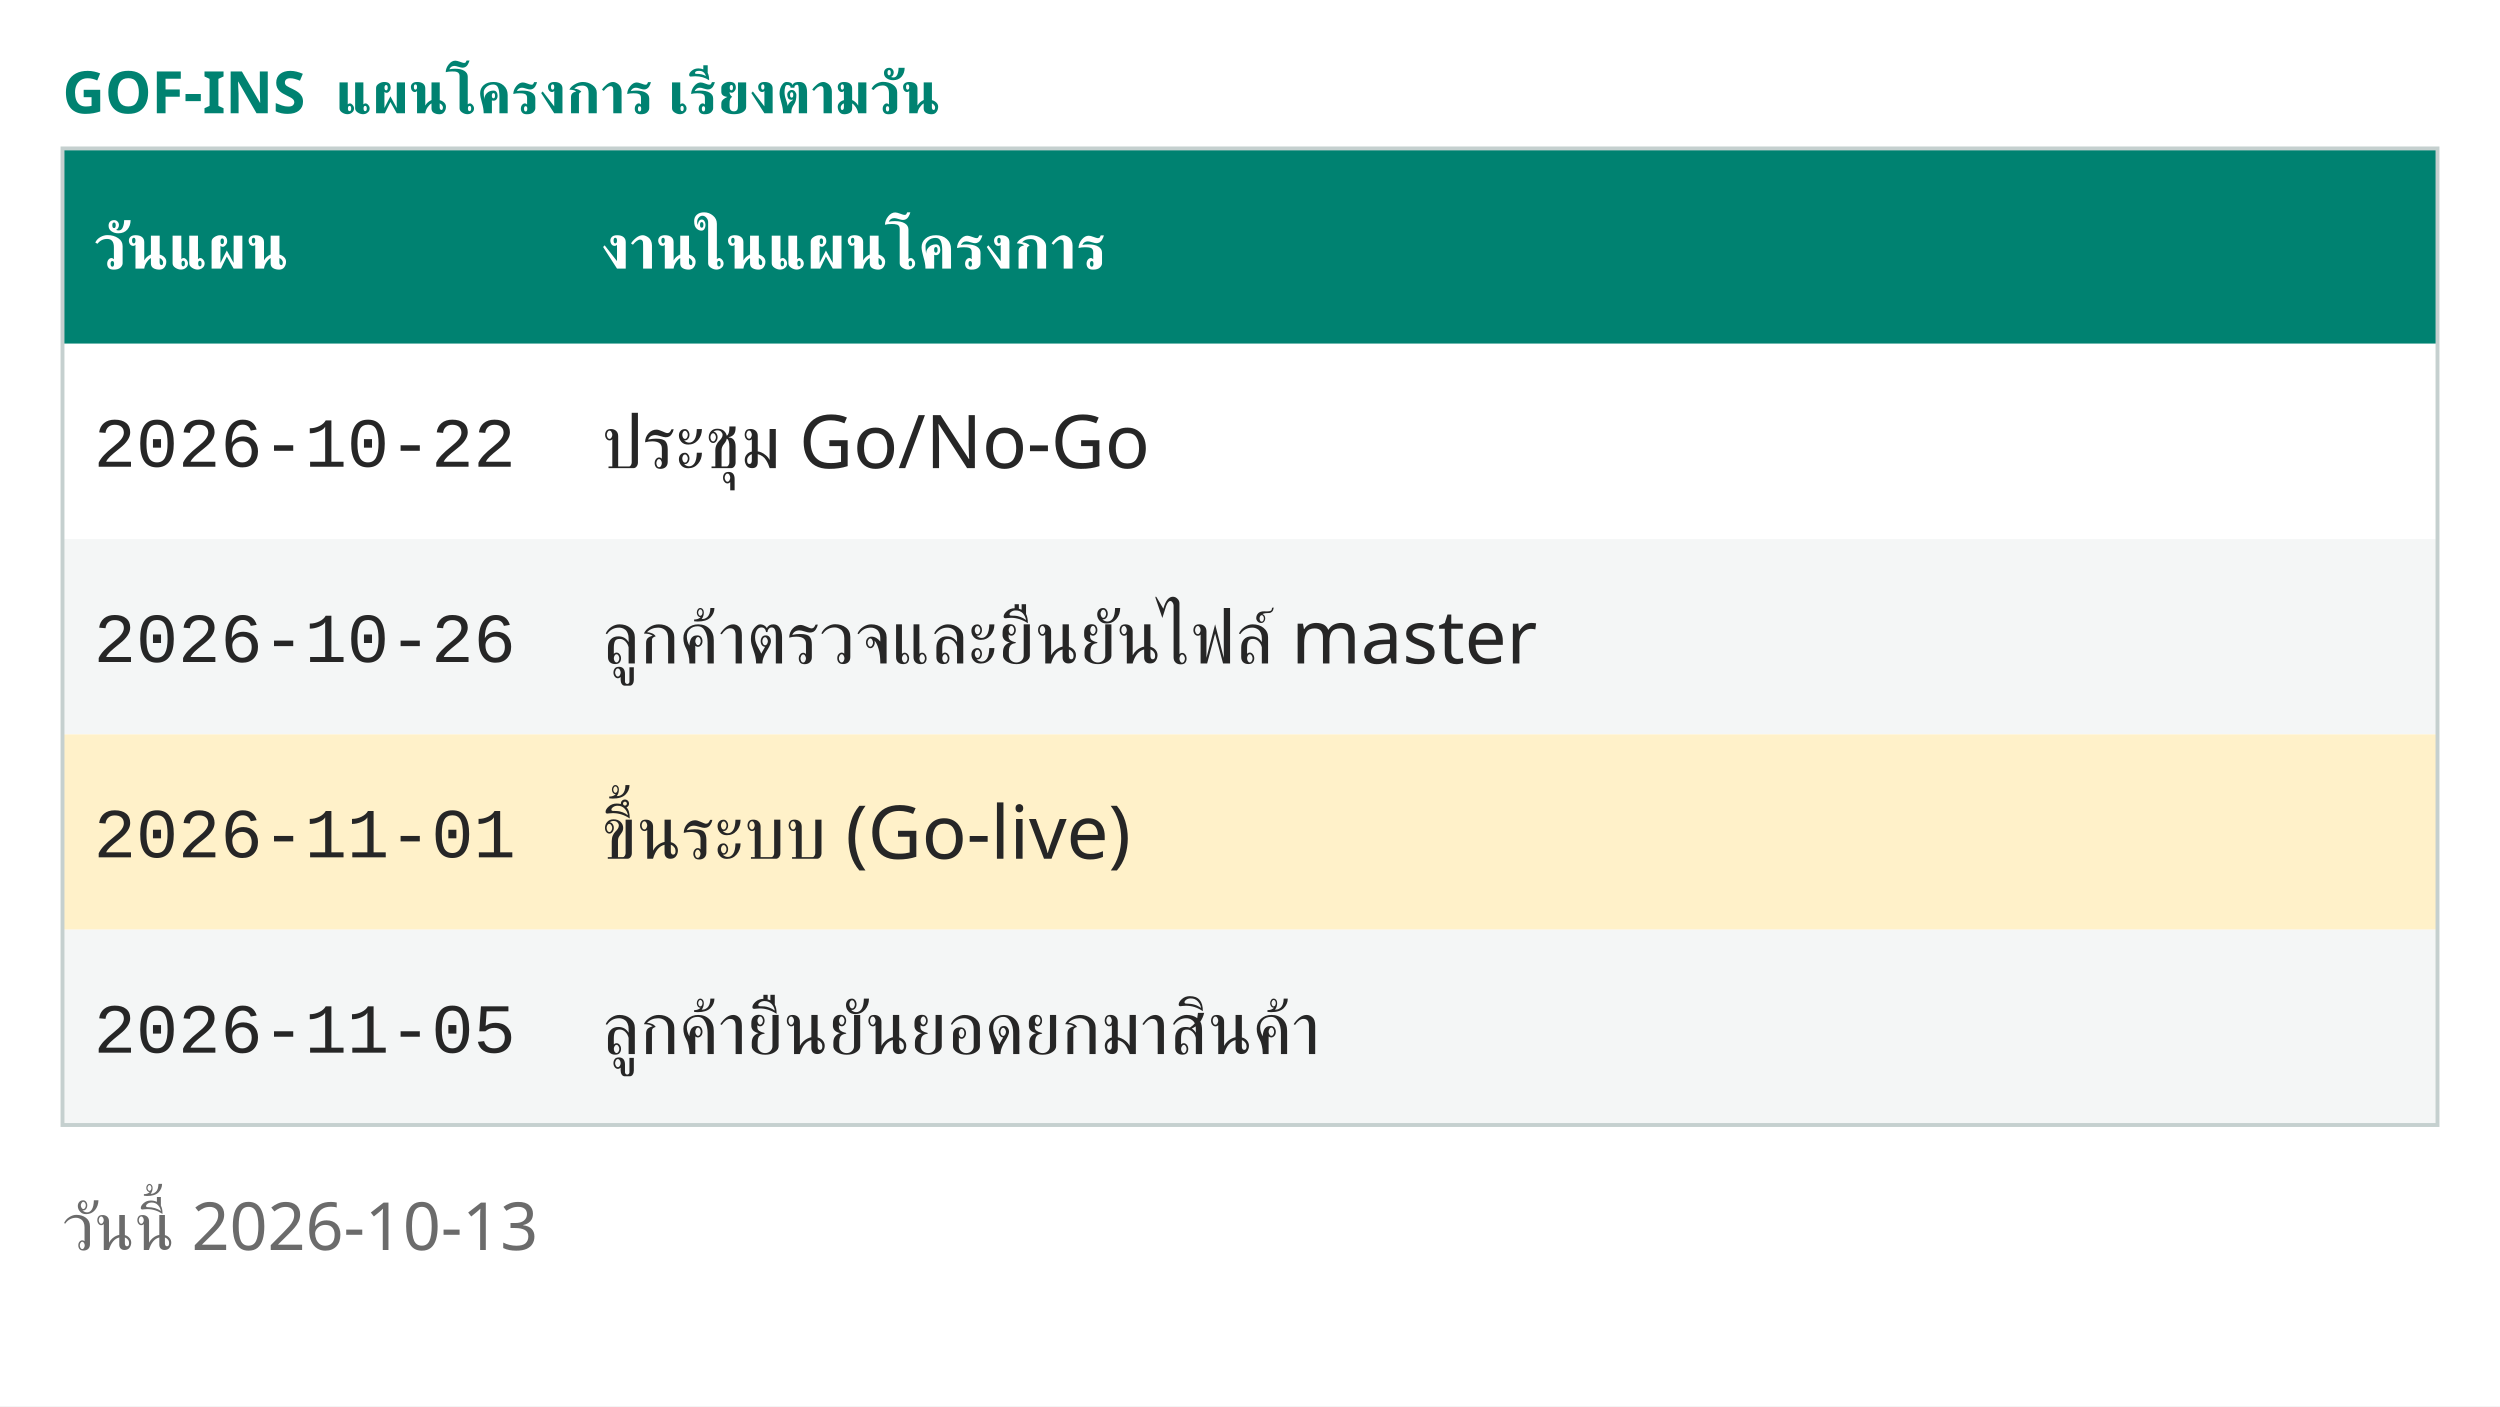
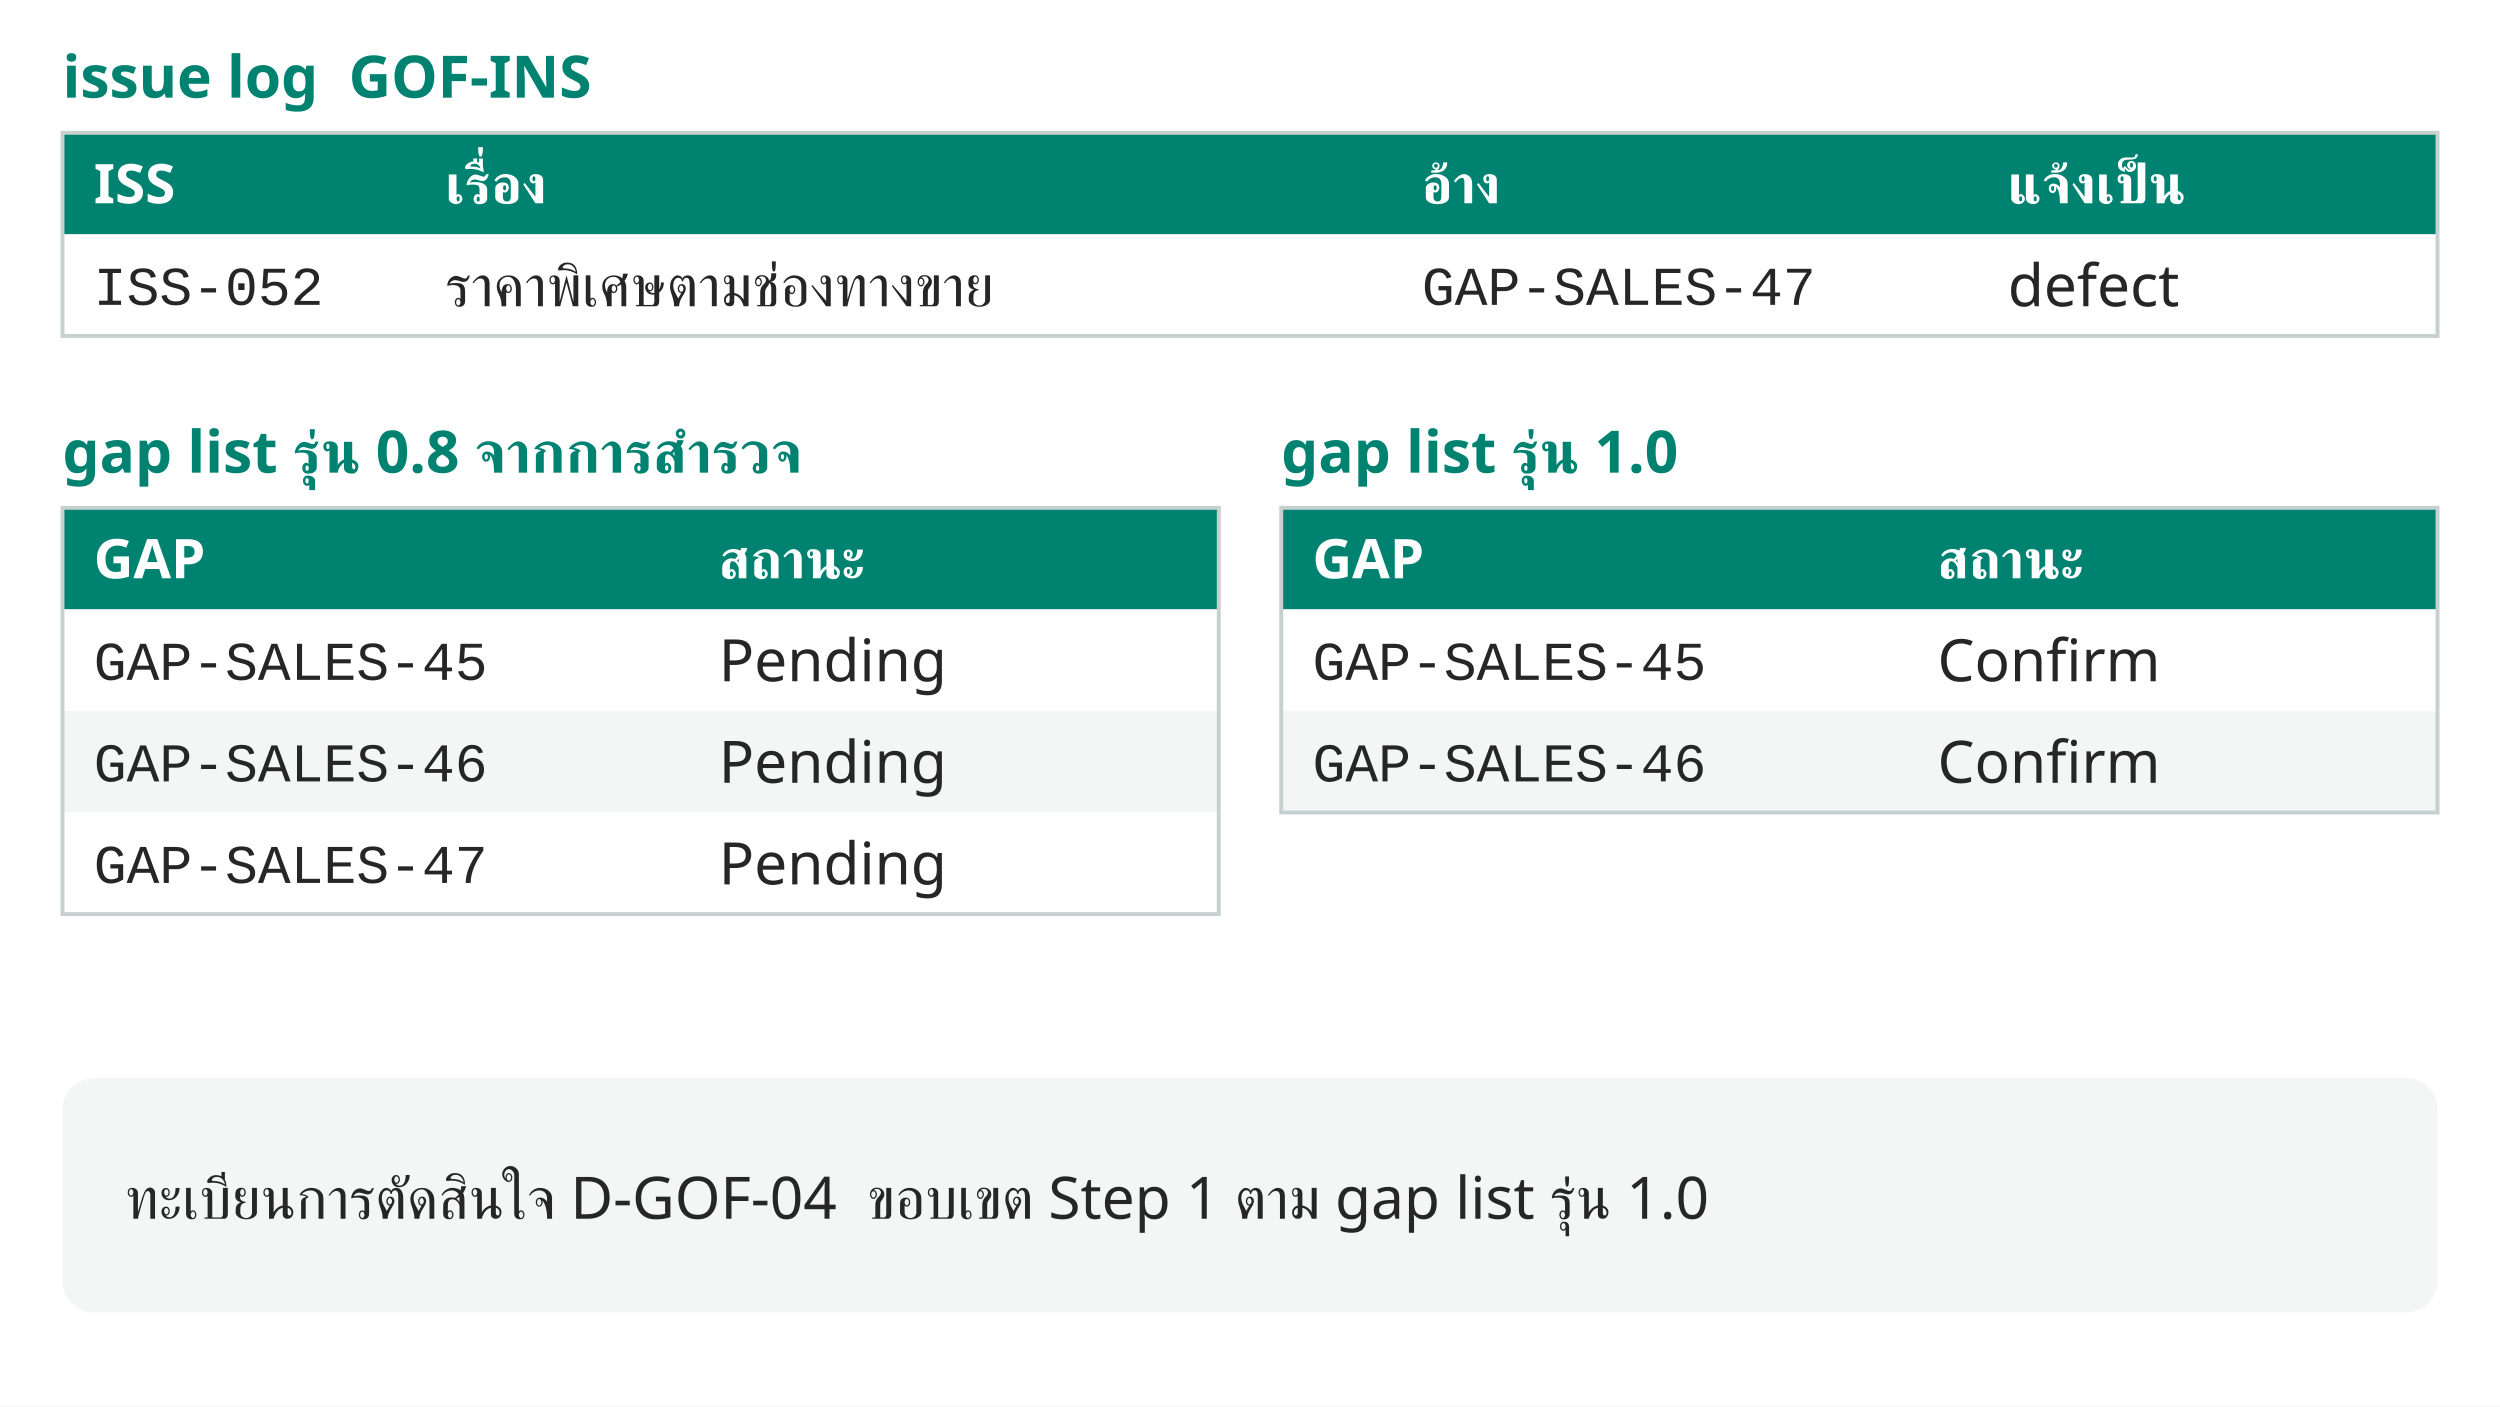
<svg xmlns="http://www.w3.org/2000/svg" width="640" height="360" viewBox="0 0 640 360" role="img">
  <rect width="640" height="360" fill="#FFFFFF" />
-   <text x="16" y="29" font-family="Prompt, Sarabun, Tahoma, sans-serif" font-size="15" font-weight="700" fill="#008271" text-anchor="start" xml:space="preserve" style="white-space:pre">GOF-INS  แผนโครงการ เรียงตามวัน</text>
-   <rect x="16" y="38" width="608" height="50" rx="0" fill="#008271" />
-   <text x="24" y="68.76" font-family="Prompt, Sarabun, Tahoma, sans-serif" font-size="16" font-weight="700" fill="#FFFFFF" text-anchor="start" xml:space="preserve" style="white-space:pre">วันแผน</text>
-   <text x="154" y="68.76" font-family="Prompt, Sarabun, Tahoma, sans-serif" font-size="16" font-weight="700" fill="#FFFFFF" text-anchor="start" xml:space="preserve" style="white-space:pre">งานในแผนโครงการ</text>
-   <rect x="16" y="88" width="608" height="50" rx="0" fill="#FFFFFF" />
-   <text x="24" y="119.48" font-family="Consolas, 'Courier New', Prompt, Sarabun, Tahoma, monospace" font-size="18" fill="#262626" text-anchor="start" xml:space="preserve" style="white-space:pre">2026-10-22</text>
-   <text x="154" y="119.84" font-family="Prompt, Sarabun, Tahoma, sans-serif" font-size="19" fill="#262626" text-anchor="start" xml:space="preserve" style="white-space:pre">ประชุม Go/No-Go</text>
-   <rect x="16" y="138" width="608" height="50" rx="0" fill="#F4F6F6" />
-   <text x="24" y="169.48" font-family="Consolas, 'Courier New', Prompt, Sarabun, Tahoma, monospace" font-size="18" fill="#262626" text-anchor="start" xml:space="preserve" style="white-space:pre">2026-10-26</text>
-   <text x="154" y="169.84" font-family="Prompt, Sarabun, Tahoma, sans-serif" font-size="19" fill="#262626" text-anchor="start" xml:space="preserve" style="white-space:pre">ลูกค้าตรวจและยืนยันไฟล์ master</text>
-   <rect x="16" y="188" width="608" height="50" rx="0" fill="#FFF1C9" />
-   <text x="24" y="219.48" font-family="Consolas, 'Courier New', Prompt, Sarabun, Tahoma, monospace" font-size="18" fill="#262626" text-anchor="start" xml:space="preserve" style="white-space:pre">2026-11-01</text>
-   <text x="154" y="219.84" font-family="Prompt, Sarabun, Tahoma, sans-serif" font-size="19" fill="#262626" text-anchor="start" xml:space="preserve" style="white-space:pre">ขึ้นระบบ (Go-live)</text>
-   <rect x="16" y="238" width="608" height="50" rx="0" fill="#F4F6F6" />
-   <text x="24" y="269.48" font-family="Consolas, 'Courier New', Prompt, Sarabun, Tahoma, monospace" font-size="18" fill="#262626" text-anchor="start" xml:space="preserve" style="white-space:pre">2026-11-05</text>
-   <text x="154" y="269.84" font-family="Prompt, Sarabun, Tahoma, sans-serif" font-size="19" fill="#262626" text-anchor="start" xml:space="preserve" style="white-space:pre">ลูกค้ายืนยันยอดยกมาสินค้า</text>
-   <rect x="16" y="38" width="608" height="250" rx="0" fill="none" stroke="#C5D0CF" stroke-width="1" />
-   <text x="16" y="320" font-family="Prompt, Sarabun, Tahoma, sans-serif" font-size="17" fill="#6B6B6B" text-anchor="start" xml:space="preserve" style="white-space:pre">วันนี้ 2026-10-13</text>
+   <text x="16" y="25" font-family="Prompt, Sarabun, Tahoma, sans-serif" font-size="15" font-weight="700" fill="#008271" text-anchor="start" xml:space="preserve" style="white-space:pre">issue log  GOF-INS</text>
+   <rect x="16" y="34" width="608" height="26" rx="0" fill="#008271" />
+   <text x="24" y="52.04" font-family="Prompt, Sarabun, Tahoma, sans-serif" font-size="14" font-weight="700" fill="#FFFFFF" text-anchor="start" xml:space="preserve" style="white-space:pre">ISS</text>
+   <text x="114" y="52.04" font-family="Prompt, Sarabun, Tahoma, sans-serif" font-size="14" font-weight="700" fill="#FFFFFF" text-anchor="start" xml:space="preserve" style="white-space:pre">เรื่อง</text>
+   <text x="364" y="52.04" font-family="Prompt, Sarabun, Tahoma, sans-serif" font-size="14" font-weight="700" fill="#FFFFFF" text-anchor="start" xml:space="preserve" style="white-space:pre">อ้าง</text>
+   <text x="514" y="52.04" font-family="Prompt, Sarabun, Tahoma, sans-serif" font-size="14" font-weight="700" fill="#FFFFFF" text-anchor="start" xml:space="preserve" style="white-space:pre">แจ้งเป็น</text>
+   <rect x="16" y="60" width="608" height="26" rx="0" fill="#FFFFFF" />
+   <text x="24" y="78.04" font-family="Consolas, 'Courier New', Prompt, Sarabun, Tahoma, monospace" font-size="14" fill="#262626" text-anchor="start" xml:space="preserve" style="white-space:pre">ISS-052</text>
+   <text x="114" y="78.4" font-family="Prompt, Sarabun, Tahoma, sans-serif" font-size="15" fill="#262626" text-anchor="start" xml:space="preserve" style="white-space:pre">ราคาพิเศษตามช่องทางขาย</text>
+   <text x="364" y="78.04" font-family="Consolas, 'Courier New', Prompt, Sarabun, Tahoma, monospace" font-size="14" fill="#262626" text-anchor="start" xml:space="preserve" style="white-space:pre">GAP-SALES-47</text>
+   <text x="514" y="78.4" font-family="Prompt, Sarabun, Tahoma, sans-serif" font-size="15" fill="#262626" text-anchor="start" xml:space="preserve" style="white-space:pre">defect</text>
+   <rect x="16" y="34" width="608" height="52" rx="0" fill="none" stroke="#C5D0CF" stroke-width="1" />
+   <text x="16" y="121" font-family="Prompt, Sarabun, Tahoma, sans-serif" font-size="15" font-weight="700" fill="#008271" text-anchor="start" xml:space="preserve" style="white-space:pre">gap list รุ่น 0.8 จากการสำรวจ</text>
+   <rect x="16" y="130" width="296" height="26" rx="0" fill="#008271" />
+   <text x="24" y="148.04" font-family="Prompt, Sarabun, Tahoma, sans-serif" font-size="14" font-weight="700" fill="#FFFFFF" text-anchor="start" xml:space="preserve" style="white-space:pre">GAP</text>
+   <text x="184" y="148.04" font-family="Prompt, Sarabun, Tahoma, sans-serif" font-size="14" font-weight="700" fill="#FFFFFF" text-anchor="start" xml:space="preserve" style="white-space:pre">สถานะ</text>
+   <rect x="16" y="156" width="296" height="26" rx="0" fill="#FFFFFF" />
+   <text x="24" y="174.04" font-family="Consolas, 'Courier New', Prompt, Sarabun, Tahoma, monospace" font-size="14" fill="#262626" text-anchor="start" xml:space="preserve" style="white-space:pre">GAP-SALES-45</text>
+   <text x="184" y="174.4" font-family="Prompt, Sarabun, Tahoma, sans-serif" font-size="15" fill="#262626" text-anchor="start" xml:space="preserve" style="white-space:pre">Pending</text>
+   <rect x="16" y="182" width="296" height="26" rx="0" fill="#F4F6F6" />
+   <text x="24" y="200.04" font-family="Consolas, 'Courier New', Prompt, Sarabun, Tahoma, monospace" font-size="14" fill="#262626" text-anchor="start" xml:space="preserve" style="white-space:pre">GAP-SALES-46</text>
+   <text x="184" y="200.4" font-family="Prompt, Sarabun, Tahoma, sans-serif" font-size="15" fill="#262626" text-anchor="start" xml:space="preserve" style="white-space:pre">Pending</text>
+   <rect x="16" y="208" width="296" height="26" rx="0" fill="#FFFFFF" />
+   <text x="24" y="226.04" font-family="Consolas, 'Courier New', Prompt, Sarabun, Tahoma, monospace" font-size="14" fill="#262626" text-anchor="start" xml:space="preserve" style="white-space:pre">GAP-SALES-47</text>
+   <text x="184" y="226.4" font-family="Prompt, Sarabun, Tahoma, sans-serif" font-size="15" fill="#262626" text-anchor="start" xml:space="preserve" style="white-space:pre">Pending</text>
+   <rect x="16" y="130" width="296" height="104" rx="0" fill="none" stroke="#C5D0CF" stroke-width="1" />
+   <text x="328" y="121" font-family="Prompt, Sarabun, Tahoma, sans-serif" font-size="15" font-weight="700" fill="#008271" text-anchor="start" xml:space="preserve" style="white-space:pre">gap list รุ่น 1.0</text>
+   <rect x="328" y="130" width="296" height="26" rx="0" fill="#008271" />
+   <text x="336" y="148.04" font-family="Prompt, Sarabun, Tahoma, sans-serif" font-size="14" font-weight="700" fill="#FFFFFF" text-anchor="start" xml:space="preserve" style="white-space:pre">GAP</text>
+   <text x="496" y="148.04" font-family="Prompt, Sarabun, Tahoma, sans-serif" font-size="14" font-weight="700" fill="#FFFFFF" text-anchor="start" xml:space="preserve" style="white-space:pre">สถานะ</text>
+   <rect x="328" y="156" width="296" height="26" rx="0" fill="#FFFFFF" />
+   <text x="336" y="174.04" font-family="Consolas, 'Courier New', Prompt, Sarabun, Tahoma, monospace" font-size="14" fill="#262626" text-anchor="start" xml:space="preserve" style="white-space:pre">GAP-SALES-45</text>
+   <text x="496" y="174.4" font-family="Prompt, Sarabun, Tahoma, sans-serif" font-size="15" fill="#262626" text-anchor="start" xml:space="preserve" style="white-space:pre">Confirm</text>
+   <rect x="328" y="182" width="296" height="26" rx="0" fill="#F4F6F6" />
+   <text x="336" y="200.04" font-family="Consolas, 'Courier New', Prompt, Sarabun, Tahoma, monospace" font-size="14" fill="#262626" text-anchor="start" xml:space="preserve" style="white-space:pre">GAP-SALES-46</text>
+   <text x="496" y="200.4" font-family="Prompt, Sarabun, Tahoma, sans-serif" font-size="15" fill="#262626" text-anchor="start" xml:space="preserve" style="white-space:pre">Confirm</text>
+   <rect x="328" y="130" width="296" height="78" rx="0" fill="none" stroke="#C5D0CF" stroke-width="1" />
+   <rect x="16" y="276" width="608" height="60" rx="8" fill="#F4F6F6" />
+   <text x="32" y="312" font-family="Prompt, Sarabun, Tahoma, sans-serif" font-size="15" fill="#262626" text-anchor="start" xml:space="preserve" style="white-space:pre">ทะเบียนการตัดสินใจ D-GOF-04  ขอบเขต Step 1 ตาม gap list รุ่น 1.0</text>
</svg>
